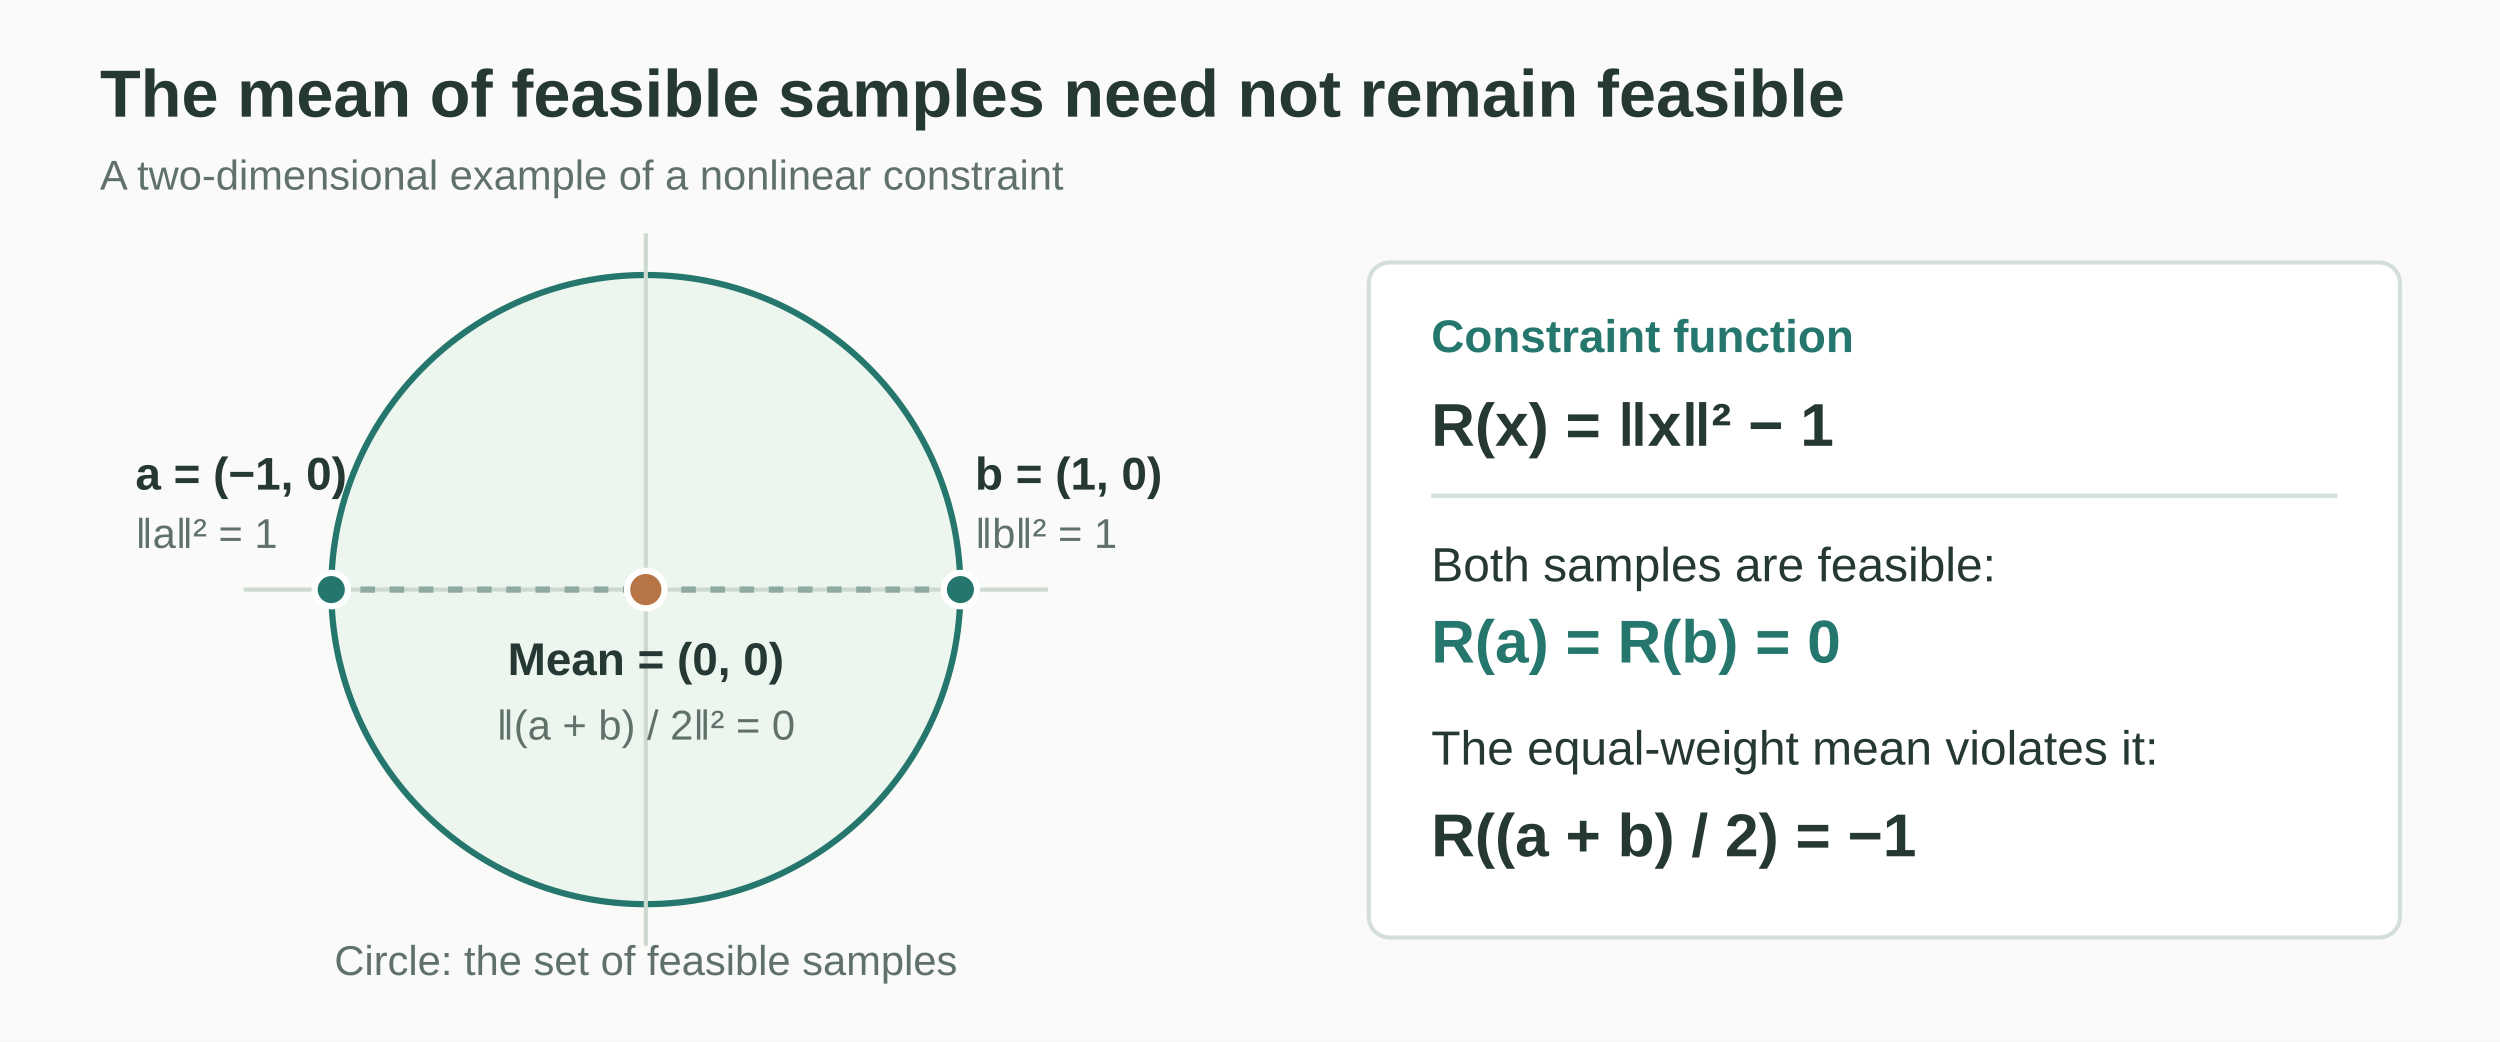
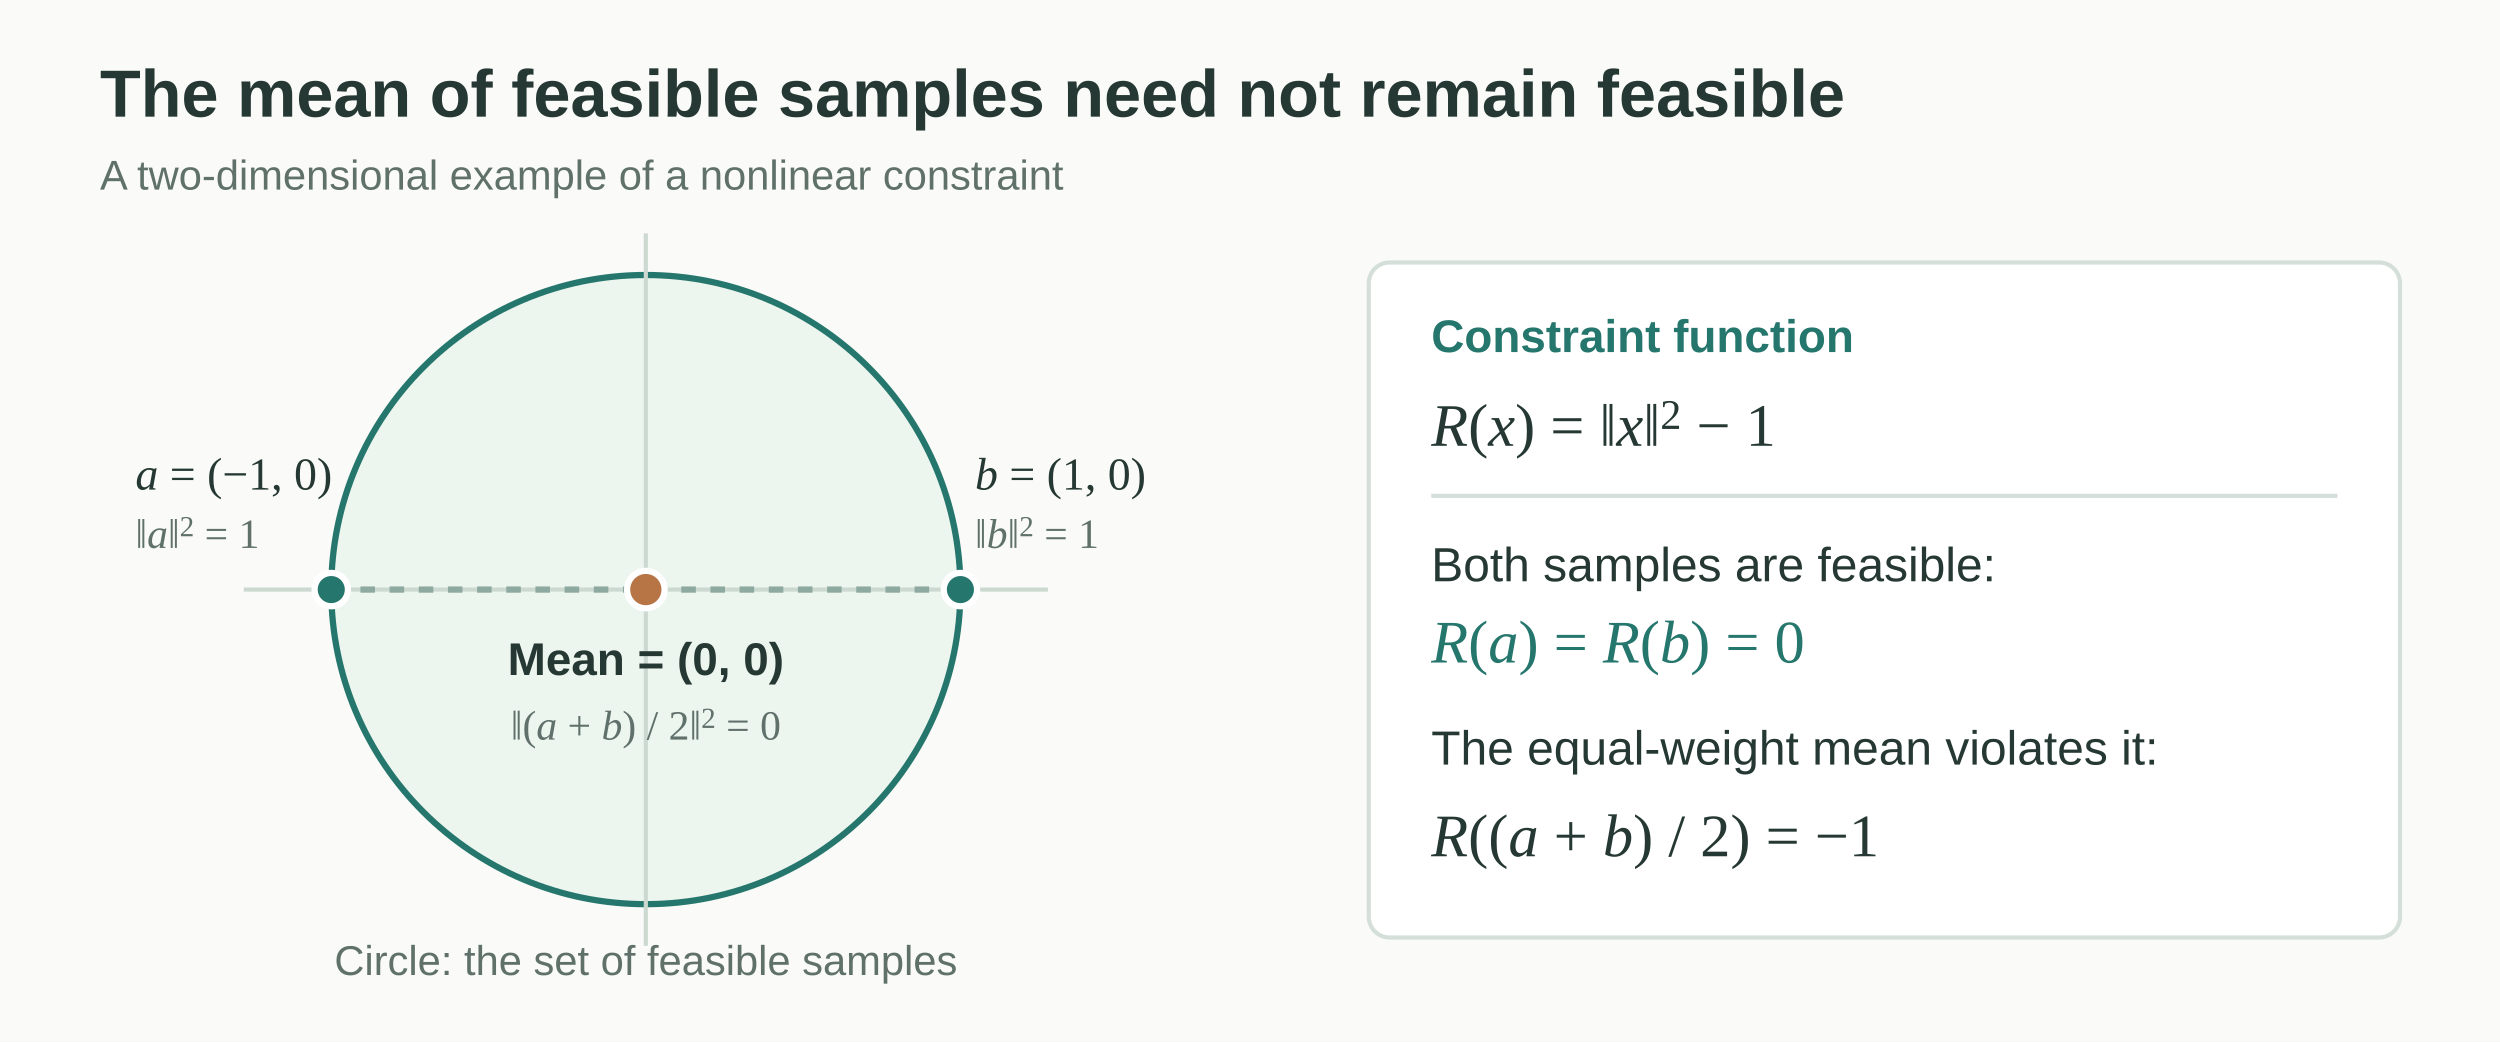
<svg xmlns="http://www.w3.org/2000/svg" width="1200" height="500" viewBox="0 0 1200 500" role="img" aria-labelledby="title desc">
  <defs>
    <style>
      text{font-family:Arial,sans-serif;fill:#263833}.title{font-size:32px;font-weight:700}
      .label{font-size:22px;font-weight:700}.body{font-size:23px}.note{font-size:20px;fill:#60716b}.accent{fill:#25766c}.formula{font-size:29px;font-weight:700}
+     .math{font-family:"Cambria Math","STIX Two Math","Times New Roman",serif;font-weight:400}.math .var{font-style:italic}.math .sup{font-size:70%;baseline-shift:super}
    </style>
  </defs>
  <rect width="1200" height="500" fill="#fafbf8" />
  <text x="48" y="56" class="title">The mean of feasible samples need not remain feasible</text>
  <text x="48" y="91" class="note">A two-dimensional example of a nonlinear constraint</text>
  <circle cx="310" cy="283" r="151" fill="#edf5ef" stroke="#25766c" stroke-width="3" />
  <path d="M117 283 H503 M310 112 V454" fill="none" stroke="#ccd9d1" stroke-width="2" />
  <path d="M159 283 H461" fill="none" stroke="#8eaaa0" stroke-width="3" stroke-dasharray="7 7" />
  <circle cx="159" cy="283" r="8" fill="#25766c" stroke="#fff" stroke-width="3" />
  <circle cx="461" cy="283" r="8" fill="#25766c" stroke="#fff" stroke-width="3" />
  <circle cx="310" cy="283" r="9" fill="#b77545" stroke="#fff" stroke-width="3" />
-   <text x="65" y="235" class="label">a = (−1, 0)</text>
-   <text x="65" y="263" class="note">‖a‖² = 1</text>
-   <text x="468" y="235" class="label">b = (1, 0)</text>
-   <text x="468" y="263" class="note">‖b‖² = 1</text>
+   <text x="65" y="235" class="label math">
+     <tspan class="var">a</tspan> = (−1, 0)</text>
+   <text x="65" y="263" class="note math">‖<tspan class="var">a</tspan>‖<tspan class="sup">2</tspan> = 1</text>
+   <text x="468" y="235" class="label math">
+     <tspan class="var">b</tspan> = (1, 0)</text>
+   <text x="468" y="263" class="note math">‖<tspan class="var">b</tspan>‖<tspan class="sup">2</tspan> = 1</text>
  <text x="310" y="324" text-anchor="middle" class="label">Mean = (0, 0)</text>
-   <text x="310" y="355" text-anchor="middle" class="note">‖(a + b) / 2‖² = 0</text>
+   <text x="310" y="355" text-anchor="middle" class="note math">‖(<tspan class="var">a</tspan> + <tspan class="var">b</tspan>) / 2‖<tspan class="sup">2</tspan> = 0</text>
  <text x="310" y="468" text-anchor="middle" class="note">Circle: the set of feasible samples</text>
  <rect x="657" y="126" width="495" height="324" rx="10" fill="#fff" stroke="#d5dfd9" stroke-width="2" />
  <text x="687" y="169" class="label accent">Constraint function</text>
-   <text x="687" y="214" class="formula">R(x) = ‖x‖² − 1</text>
+   <text x="687" y="214" class="formula math">
+     <tspan class="var">R</tspan>(<tspan class="var">x</tspan>) = ‖<tspan class="var">x</tspan>‖<tspan class="sup">2</tspan> − 1</text>
  <path d="M687 238 H1122" stroke="#d5dfd9" stroke-width="2" />
  <text x="687" y="279" class="body">Both samples are feasible:</text>
-   <text x="687" y="318" class="formula accent">R(a) = R(b) = 0</text>
+   <text x="687" y="318" class="formula accent math">
+     <tspan class="var">R</tspan>(<tspan class="var">a</tspan>) = <tspan class="var">R</tspan>(<tspan class="var">b</tspan>) = 0</text>
  <text x="687" y="367" class="body">The equal-weight mean violates it:</text>
-   <text x="687" y="411" class="formula">R((a + b) / 2) = −1</text>
+   <text x="687" y="411" class="formula math">
+     <tspan class="var">R</tspan>((<tspan class="var">a</tspan> + <tspan class="var">b</tspan>) / 2) = −1</text>
</svg>
